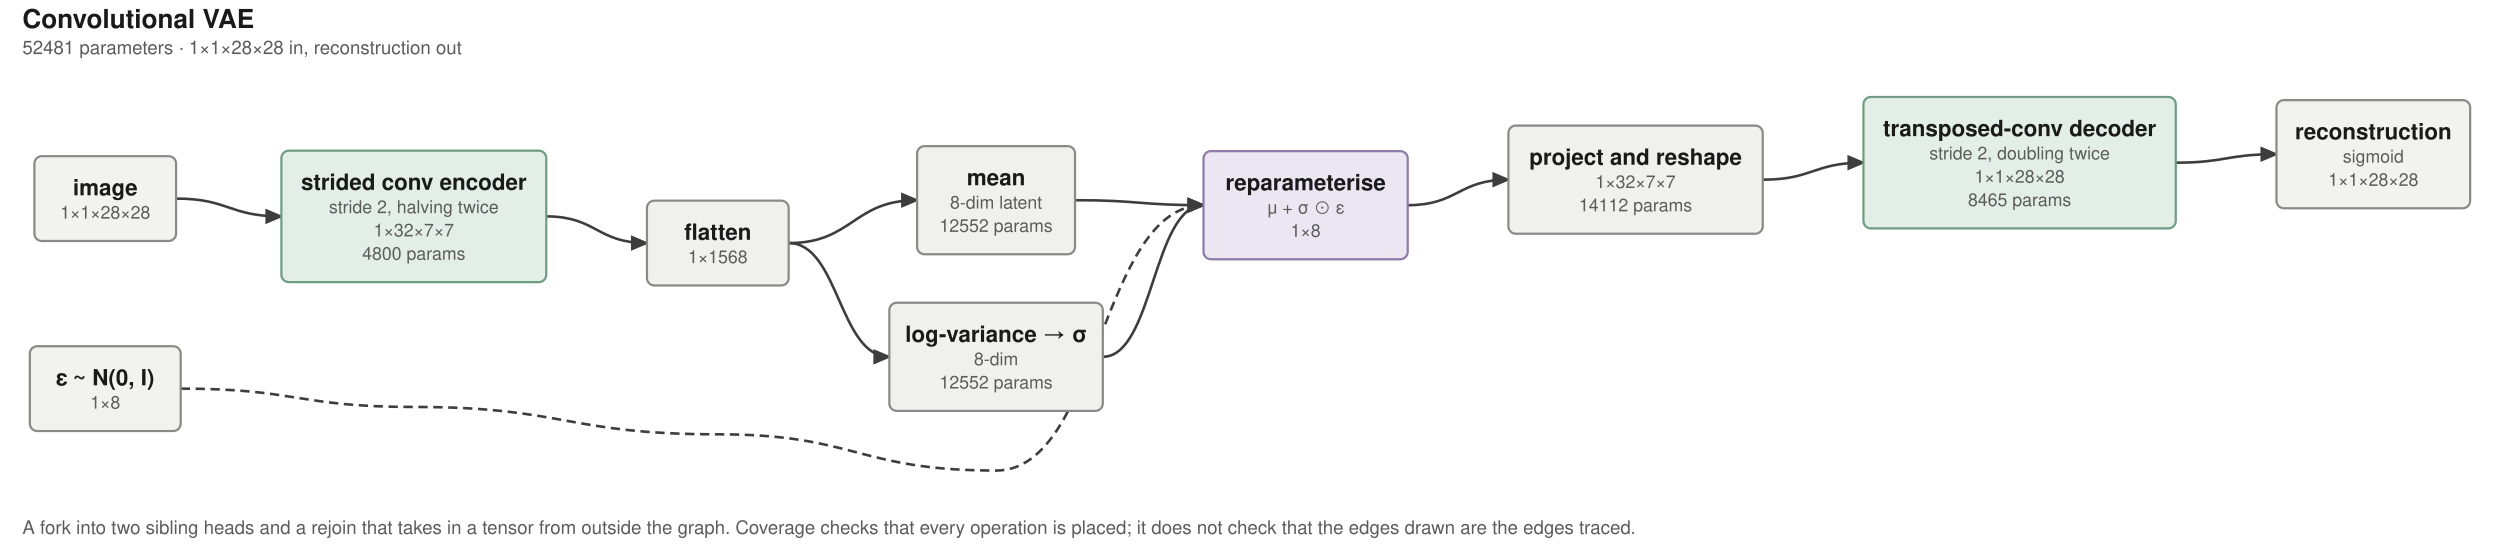
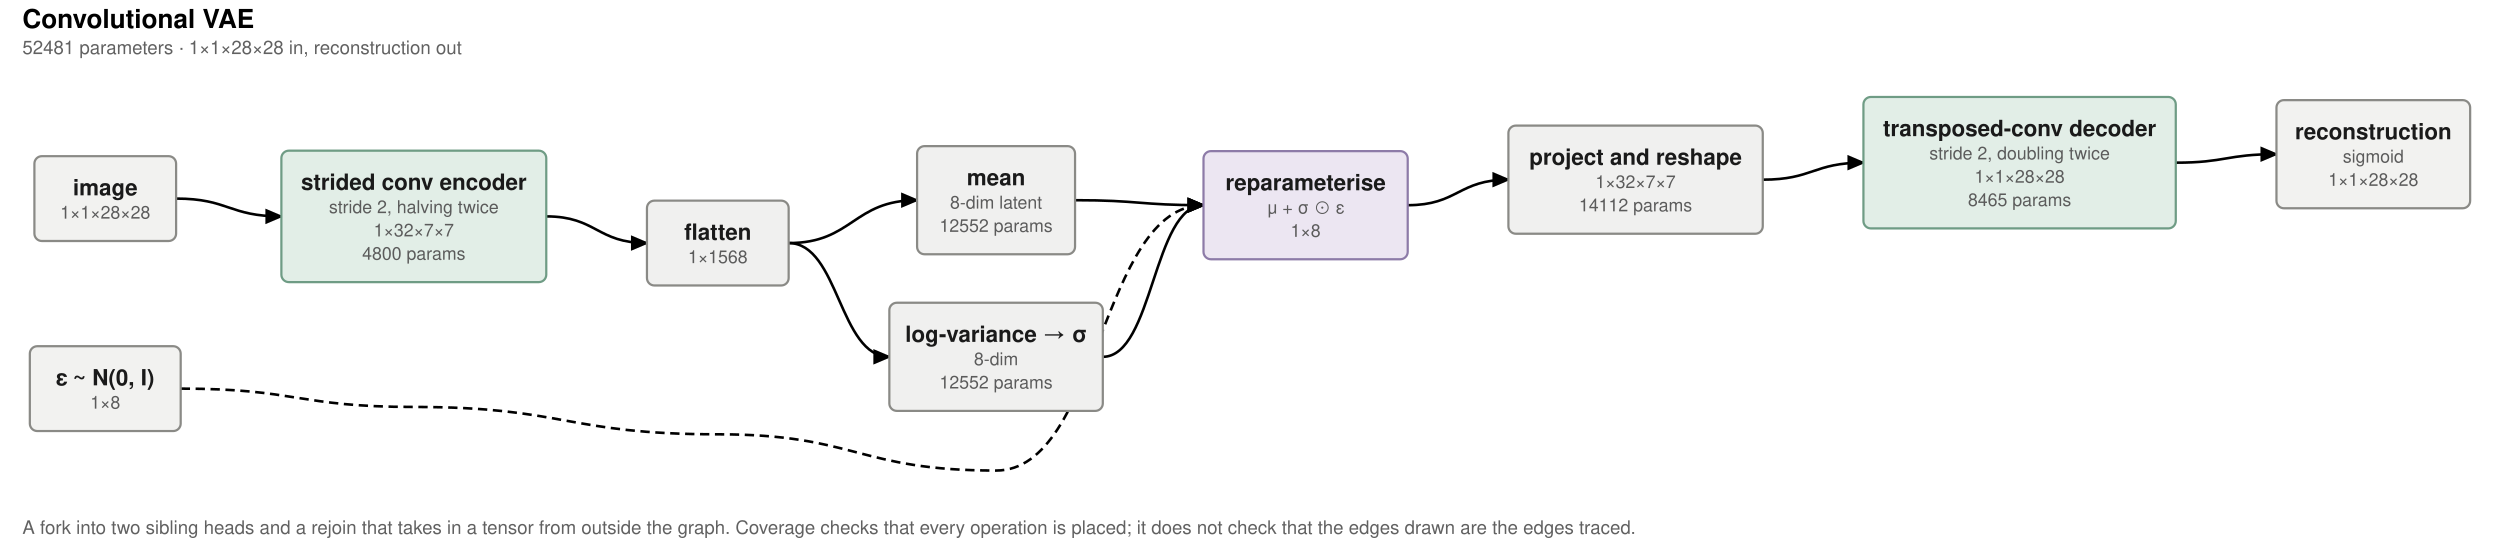
<svg xmlns="http://www.w3.org/2000/svg" class="draughtsman" role="img" aria-label="Convolutional VAE" viewBox="0 0 1340.82 292.37" width="1340.82" height="292.37">
  <defs>
    <marker id="ds-arrow" viewBox="0 0 8 8" refX="7" refY="4" markerWidth="7" markerHeight="7" orient="auto-start-reverse">
-       <path d="M0 0.6 L8 4 L0 7.4 Z" style="fill:#3d3d3d" />
+       <path d="M0 0.6 L8 4 L0 7.4 Z" style="fill:currentColor" />
    </marker>
  </defs>
-   <text class="ds-title" x="12" y="15" style="font-family:Helvetica Neue, Helvetica, Arial, sans-serif;font-size:14px;font-weight:600;fill:#1a1a1a">Convolutional VAE</text>
-   <text class="ds-subtitle" x="12" y="29" style="font-family:Helvetica Neue, Helvetica, Arial, sans-serif;font-size:10px;fill:#5b5b5b">52481 parameters · 1×1×28×28 in, reconstruction out</text>
+   <text class="ds-title" x="12" y="15" style="font-family:Helvetica Neue, Helvetica, Arial, sans-serif;font-size:14px;font-weight:600;fill:currentColor">Convolutional VAE</text>
+   <text class="ds-subtitle" x="12" y="29" style="font-family:Helvetica Neue, Helvetica, Arial, sans-serif;font-size:10px;fill:currentColor;opacity:0.62">52481 parameters · 1×1×28×28 in, reconstruction out</text>
  <g class="ds-body" transform="translate(0 36)">
-     <path class="ds-edge ds-edge-solid" data-from="image" data-to="enc" d="M94.45 70.51 C122.68 70.51 122.68 80.06 150.91 80.06" style="fill:none;stroke:#3d3d3d;stroke-width:1.4" marker-end="url(#ds-arrow)" />
-     <path class="ds-edge ds-edge-solid" data-from="enc" data-to="flat" d="M292.98 80.06 C319.98 80.06 319.98 94.36 346.98 94.36" style="fill:none;stroke:#3d3d3d;stroke-width:1.4" marker-end="url(#ds-arrow)" />
-     <path class="ds-edge ds-edge-solid" data-from="flat" data-to="mu" d="M422.98 94.36 C457.42 94.36 457.42 71.37 491.86 71.37" style="fill:none;stroke:#3d3d3d;stroke-width:1.4" marker-end="url(#ds-arrow)" />
-     <path class="ds-edge ds-edge-solid" data-from="flat" data-to="sigma" d="M422.98 94.36 C449.98 94.36 449.98 155.37 476.98 155.37" style="fill:none;stroke:#3d3d3d;stroke-width:1.4" marker-end="url(#ds-arrow)" />
-     <path class="ds-edge ds-edge-dashed" data-from="noise" data-to="sample" d="M96.91 172.43 C159.43 172.43 159.43 182.26 221.94 182.26 C303.46 182.26 303.46 196.93 384.98 196.93 C459.6 196.93 459.6 216.37 534.22 216.37 C589.84 216.37 589.84 74.05 645.47 74.05" style="fill:none;stroke:#3d3d3d;stroke-width:1.4;stroke-dasharray:5 3" marker-end="url(#ds-arrow)" />
-     <path class="ds-edge ds-edge-solid" data-from="mu" data-to="sample" d="M576.58 71.37 C611.02 71.37 611.02 74.05 645.47 74.05" style="fill:none;stroke:#3d3d3d;stroke-width:1.4" marker-end="url(#ds-arrow)" />
-     <path class="ds-edge ds-edge-solid" data-from="sigma" data-to="sample" d="M591.47 155.37 C618.47 155.37 618.47 74.05 645.47 74.05" style="fill:none;stroke:#3d3d3d;stroke-width:1.4" marker-end="url(#ds-arrow)" />
-     <path class="ds-edge ds-edge-solid" data-from="sample" data-to="lift" d="M755 74.05 C782 74.05 782 60.36 809 60.36" style="fill:none;stroke:#3d3d3d;stroke-width:1.4" marker-end="url(#ds-arrow)" />
-     <path class="ds-edge ds-edge-solid" data-from="lift" data-to="dec" d="M945.41 60.36 C972.41 60.36 972.41 51.25 999.41 51.25" style="fill:none;stroke:#3d3d3d;stroke-width:1.4" marker-end="url(#ds-arrow)" />
-     <path class="ds-edge ds-edge-solid" data-from="dec" data-to="recon" d="M1166.93 51.25 C1193.93 51.25 1193.93 46.7 1220.93 46.7" style="fill:none;stroke:#3d3d3d;stroke-width:1.4" marker-end="url(#ds-arrow)" />
+     <path class="ds-edge ds-edge-solid" data-from="image" data-to="enc" d="M94.45 70.51 C122.68 70.51 122.68 80.06 150.91 80.06" style="fill:none;stroke:currentColor;stroke-width:1.4" marker-end="url(#ds-arrow)" />
+     <path class="ds-edge ds-edge-solid" data-from="enc" data-to="flat" d="M292.98 80.06 C319.98 80.06 319.98 94.36 346.98 94.36" style="fill:none;stroke:currentColor;stroke-width:1.4" marker-end="url(#ds-arrow)" />
+     <path class="ds-edge ds-edge-solid" data-from="flat" data-to="mu" d="M422.98 94.36 C457.42 94.36 457.42 71.37 491.86 71.37" style="fill:none;stroke:currentColor;stroke-width:1.4" marker-end="url(#ds-arrow)" />
+     <path class="ds-edge ds-edge-solid" data-from="flat" data-to="sigma" d="M422.98 94.36 C449.98 94.36 449.98 155.37 476.98 155.37" style="fill:none;stroke:currentColor;stroke-width:1.4" marker-end="url(#ds-arrow)" />
+     <path class="ds-edge ds-edge-dashed" data-from="noise" data-to="sample" d="M96.91 172.43 C159.43 172.43 159.43 182.26 221.94 182.26 C303.46 182.26 303.46 196.93 384.98 196.93 C459.6 196.93 459.6 216.37 534.22 216.37 C589.84 216.37 589.84 74.05 645.47 74.05" style="fill:none;stroke:currentColor;stroke-width:1.4;stroke-dasharray:5 3" marker-end="url(#ds-arrow)" />
+     <path class="ds-edge ds-edge-solid" data-from="mu" data-to="sample" d="M576.58 71.37 C611.02 71.37 611.02 74.05 645.47 74.05" style="fill:none;stroke:currentColor;stroke-width:1.4" marker-end="url(#ds-arrow)" />
+     <path class="ds-edge ds-edge-solid" data-from="sigma" data-to="sample" d="M591.47 155.37 C618.47 155.37 618.47 74.05 645.47 74.05" style="fill:none;stroke:currentColor;stroke-width:1.4" marker-end="url(#ds-arrow)" />
+     <path class="ds-edge ds-edge-solid" data-from="sample" data-to="lift" d="M755 74.05 C782 74.05 782 60.36 809 60.36" style="fill:none;stroke:currentColor;stroke-width:1.4" marker-end="url(#ds-arrow)" />
+     <path class="ds-edge ds-edge-solid" data-from="lift" data-to="dec" d="M945.41 60.36 C972.41 60.36 972.41 51.25 999.41 51.25" style="fill:none;stroke:currentColor;stroke-width:1.4" marker-end="url(#ds-arrow)" />
+     <path class="ds-edge ds-edge-solid" data-from="dec" data-to="recon" d="M1166.93 51.25 C1193.93 51.25 1193.93 46.7 1220.93 46.7" style="fill:none;stroke:currentColor;stroke-width:1.4" marker-end="url(#ds-arrow)" />
    <g class="ds-stage ds-kind-input" data-stage="image">
      <rect x="18.45" y="47.76" width="76" height="45.5" rx="4" style="fill:#f2f2f0;stroke:#8a8a86;stroke-width:1.2" />
      <text x="56.45" y="68.76" text-anchor="middle" style="font-family:Helvetica Neue, Helvetica, Arial, sans-serif;font-size:12.0px;font-weight:600;fill:#1a1a1a">image</text>
      <text x="56.45" y="81.26" text-anchor="middle" style="font-family:Helvetica Neue, Helvetica, Arial, sans-serif;font-size:9.5px;fill:#5b5b5b">1×1×28×28</text>
    </g>
    <g class="ds-stage ds-kind-conv" data-stage="enc">
      <rect x="150.91" y="44.81" width="142.07" height="70.5" rx="4" style="fill:#e2eee7;stroke:#6f9c85;stroke-width:1.2" />
      <text x="221.94" y="65.81" text-anchor="middle" style="font-family:Helvetica Neue, Helvetica, Arial, sans-serif;font-size:12.0px;font-weight:600;fill:#1a1a1a">strided conv encoder</text>
      <text x="221.94" y="78.31" text-anchor="middle" style="font-family:Helvetica Neue, Helvetica, Arial, sans-serif;font-size:9.5px;fill:#5b5b5b">stride 2, halving twice</text>
      <text x="221.94" y="90.81" text-anchor="middle" style="font-family:Helvetica Neue, Helvetica, Arial, sans-serif;font-size:9.5px;fill:#5b5b5b">1×32×7×7</text>
      <text x="221.94" y="103.31" text-anchor="middle" style="font-family:Helvetica Neue, Helvetica, Arial, sans-serif;font-size:9.5px;fill:#5b5b5b">4800 params</text>
    </g>
    <g class="ds-stage ds-kind-op" data-stage="flat">
      <rect x="346.98" y="71.61" width="76" height="45.5" rx="4" style="fill:#f0f0ef;stroke:#8a8a86;stroke-width:1.2" />
      <text x="384.98" y="92.61" text-anchor="middle" style="font-family:Helvetica Neue, Helvetica, Arial, sans-serif;font-size:12.0px;font-weight:600;fill:#1a1a1a">flatten</text>
      <text x="384.98" y="105.11" text-anchor="middle" style="font-family:Helvetica Neue, Helvetica, Arial, sans-serif;font-size:9.5px;fill:#5b5b5b">1×1568</text>
    </g>
    <g class="ds-stage ds-kind-op" data-stage="mu">
      <rect x="491.86" y="42.37" width="84.72" height="58" rx="4" style="fill:#f0f0ef;stroke:#8a8a86;stroke-width:1.2" />
      <text x="534.22" y="63.37" text-anchor="middle" style="font-family:Helvetica Neue, Helvetica, Arial, sans-serif;font-size:12.0px;font-weight:600;fill:#1a1a1a">mean</text>
      <text x="534.22" y="75.87" text-anchor="middle" style="font-family:Helvetica Neue, Helvetica, Arial, sans-serif;font-size:9.5px;fill:#5b5b5b">8-dim latent</text>
      <text x="534.22" y="88.37" text-anchor="middle" style="font-family:Helvetica Neue, Helvetica, Arial, sans-serif;font-size:9.5px;fill:#5b5b5b">12552 params</text>
    </g>
    <g class="ds-stage ds-kind-op" data-stage="sigma">
      <rect x="476.98" y="126.37" width="114.49" height="58" rx="4" style="fill:#f0f0ef;stroke:#8a8a86;stroke-width:1.2" />
      <text x="534.22" y="147.37" text-anchor="middle" style="font-family:Helvetica Neue, Helvetica, Arial, sans-serif;font-size:12.0px;font-weight:600;fill:#1a1a1a">log-variance → σ</text>
      <text x="534.22" y="159.87" text-anchor="middle" style="font-family:Helvetica Neue, Helvetica, Arial, sans-serif;font-size:9.5px;fill:#5b5b5b">8-dim</text>
      <text x="534.22" y="172.37" text-anchor="middle" style="font-family:Helvetica Neue, Helvetica, Arial, sans-serif;font-size:9.5px;fill:#5b5b5b">12552 params</text>
    </g>
    <g class="ds-stage ds-kind-input" data-stage="noise">
      <rect x="16" y="149.68" width="80.91" height="45.5" rx="4" style="fill:#f2f2f0;stroke:#8a8a86;stroke-width:1.2" />
      <text x="56.45" y="170.68" text-anchor="middle" style="font-family:Helvetica Neue, Helvetica, Arial, sans-serif;font-size:12.0px;font-weight:600;fill:#1a1a1a">ε ~ N(0, I)</text>
      <text x="56.45" y="183.18" text-anchor="middle" style="font-family:Helvetica Neue, Helvetica, Arial, sans-serif;font-size:9.5px;fill:#5b5b5b">1×8</text>
    </g>
    <g class="ds-stage ds-kind-concat" data-stage="sample">
      <rect x="645.47" y="45.05" width="109.53" height="58" rx="4" style="fill:#ece6f2;stroke:#8d7ba8;stroke-width:1.2" />
      <text x="700.23" y="66.05" text-anchor="middle" style="font-family:Helvetica Neue, Helvetica, Arial, sans-serif;font-size:12.0px;font-weight:600;fill:#1a1a1a">reparameterise</text>
      <text x="700.23" y="78.55" text-anchor="middle" style="font-family:Helvetica Neue, Helvetica, Arial, sans-serif;font-size:9.5px;fill:#5b5b5b">μ + σ ⊙ ε</text>
      <text x="700.23" y="91.05" text-anchor="middle" style="font-family:Helvetica Neue, Helvetica, Arial, sans-serif;font-size:9.5px;fill:#5b5b5b">1×8</text>
    </g>
    <g class="ds-stage ds-kind-op" data-stage="lift">
      <rect x="809" y="31.36" width="136.42" height="58" rx="4" style="fill:#f0f0ef;stroke:#8a8a86;stroke-width:1.2" />
      <text x="877.2" y="52.36" text-anchor="middle" style="font-family:Helvetica Neue, Helvetica, Arial, sans-serif;font-size:12.0px;font-weight:600;fill:#1a1a1a">project and reshape</text>
      <text x="877.2" y="64.86" text-anchor="middle" style="font-family:Helvetica Neue, Helvetica, Arial, sans-serif;font-size:9.5px;fill:#5b5b5b">1×32×7×7</text>
      <text x="877.2" y="77.36" text-anchor="middle" style="font-family:Helvetica Neue, Helvetica, Arial, sans-serif;font-size:9.5px;fill:#5b5b5b">14112 params</text>
    </g>
    <g class="ds-stage ds-kind-conv" data-stage="dec">
      <rect x="999.41" y="16" width="167.52" height="70.5" rx="4" style="fill:#e2eee7;stroke:#6f9c85;stroke-width:1.2" />
      <text x="1083.17" y="37" text-anchor="middle" style="font-family:Helvetica Neue, Helvetica, Arial, sans-serif;font-size:12.0px;font-weight:600;fill:#1a1a1a">transposed-conv decoder</text>
      <text x="1083.17" y="49.5" text-anchor="middle" style="font-family:Helvetica Neue, Helvetica, Arial, sans-serif;font-size:9.5px;fill:#5b5b5b">stride 2, doubling twice</text>
      <text x="1083.17" y="62" text-anchor="middle" style="font-family:Helvetica Neue, Helvetica, Arial, sans-serif;font-size:9.5px;fill:#5b5b5b">1×1×28×28</text>
      <text x="1083.17" y="74.5" text-anchor="middle" style="font-family:Helvetica Neue, Helvetica, Arial, sans-serif;font-size:9.5px;fill:#5b5b5b">8465 params</text>
    </g>
    <g class="ds-stage ds-kind-output" data-stage="recon">
      <rect x="1220.93" y="17.7" width="103.88" height="58" rx="4" style="fill:#f2f2f0;stroke:#8a8a86;stroke-width:1.2" />
      <text x="1272.88" y="38.7" text-anchor="middle" style="font-family:Helvetica Neue, Helvetica, Arial, sans-serif;font-size:12.0px;font-weight:600;fill:#1a1a1a">reconstruction</text>
      <text x="1272.88" y="51.2" text-anchor="middle" style="font-family:Helvetica Neue, Helvetica, Arial, sans-serif;font-size:9.5px;fill:#5b5b5b">sigmoid</text>
      <text x="1272.88" y="63.7" text-anchor="middle" style="font-family:Helvetica Neue, Helvetica, Arial, sans-serif;font-size:9.5px;fill:#5b5b5b">1×1×28×28</text>
    </g>
  </g>
-   <text class="ds-caption" x="12" y="286.37" style="font-family:Helvetica Neue, Helvetica, Arial, sans-serif;font-size:10.0px;fill:#5b5b5b">A fork into two sibling heads and a rejoin that takes in a tensor from outside the graph. Coverage checks that every operation is placed; it does not check that the edges drawn are the edges traced.</text>
+   <text class="ds-caption" x="12" y="286.37" style="font-family:Helvetica Neue, Helvetica, Arial, sans-serif;font-size:10.0px;fill:currentColor;opacity:0.62">A fork into two sibling heads and a rejoin that takes in a tensor from outside the graph. Coverage checks that every operation is placed; it does not check that the edges drawn are the edges traced.</text>
</svg>
